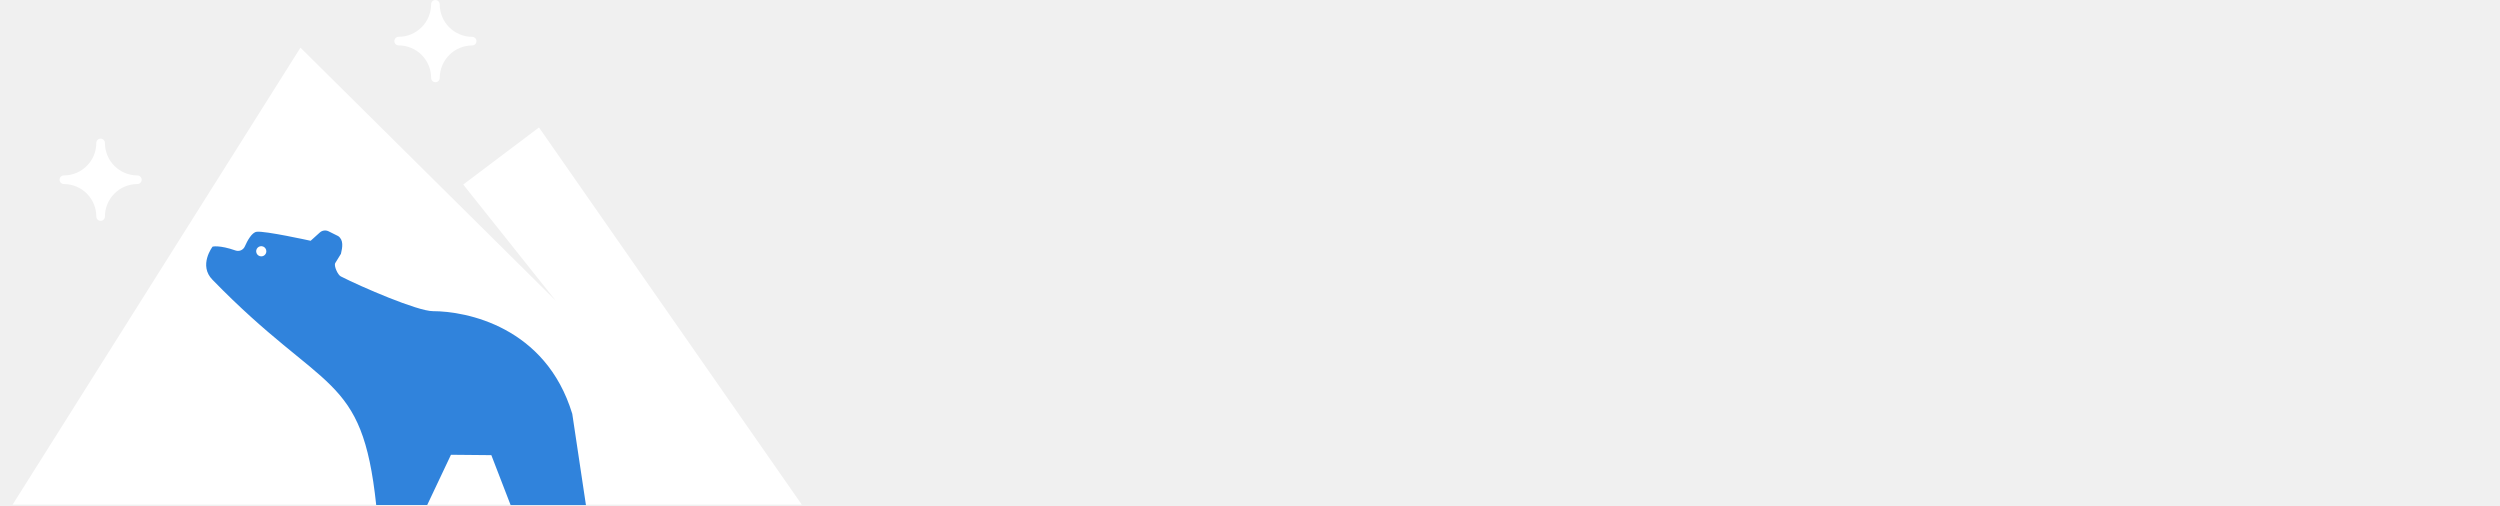
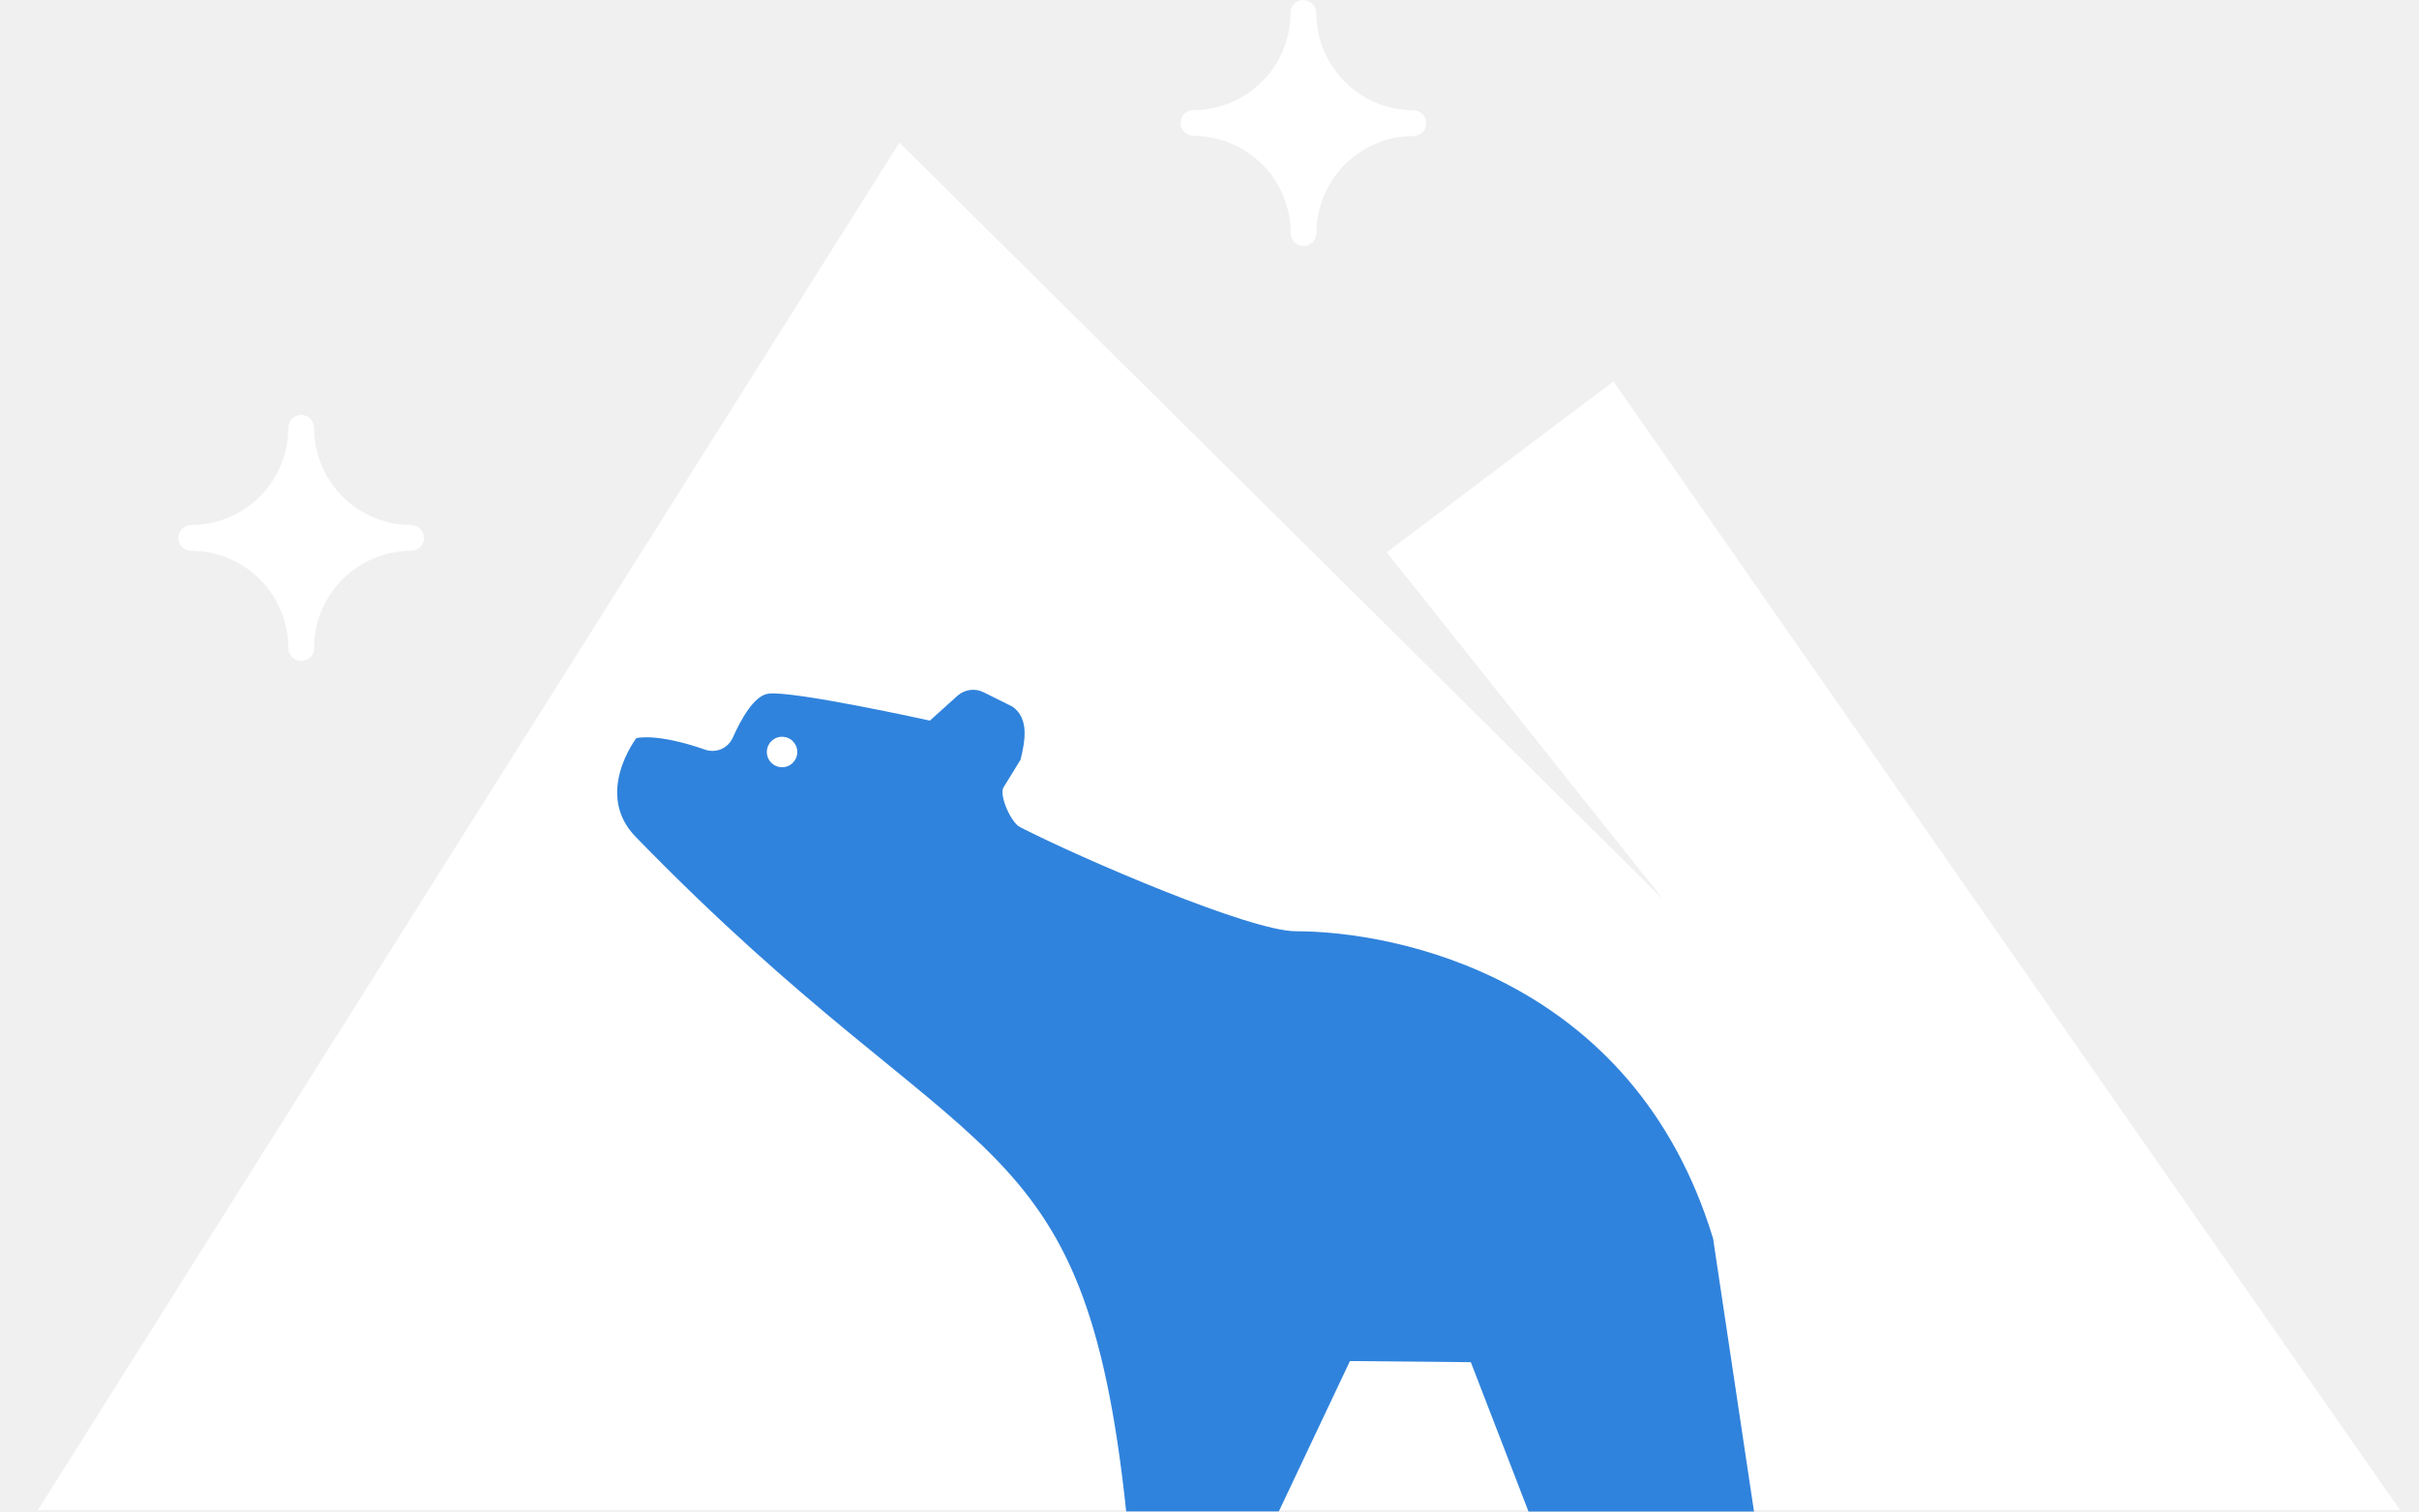
- <svg xmlns="http://www.w3.org/2000/svg" width="99" height="20" viewBox="0 0 99 20" fill="none">
+ <svg xmlns="http://www.w3.org/2000/svg" width="32" height="20" viewBox="0 0 32 20" fill="none">
  <path d="M3.979 8.659C3.957 8.659 3.935 8.65 3.919 8.634C3.903 8.618 3.894 8.596 3.894 8.574C3.894 8.21 3.749 7.861 3.492 7.603C3.235 7.346 2.886 7.202 2.523 7.202C2.5 7.202 2.478 7.193 2.462 7.177C2.446 7.161 2.438 7.139 2.438 7.116C2.438 7.094 2.446 7.072 2.462 7.056C2.478 7.04 2.5 7.031 2.523 7.031C2.886 7.031 3.234 6.886 3.491 6.629C3.747 6.372 3.892 6.023 3.892 5.66C3.892 5.637 3.901 5.615 3.917 5.599C3.933 5.583 3.955 5.574 3.978 5.574C4 5.574 4.022 5.583 4.038 5.599C4.054 5.615 4.063 5.637 4.063 5.66C4.063 6.023 4.208 6.372 4.464 6.629C4.721 6.886 5.069 7.031 5.432 7.031C5.444 7.031 5.455 7.033 5.465 7.038C5.475 7.042 5.485 7.048 5.493 7.056C5.5 7.064 5.507 7.073 5.511 7.084C5.515 7.094 5.518 7.105 5.518 7.116C5.518 7.128 5.515 7.139 5.511 7.149C5.507 7.159 5.5 7.169 5.493 7.177C5.485 7.185 5.475 7.191 5.465 7.195C5.455 7.199 5.444 7.202 5.432 7.202C5.069 7.202 4.721 7.347 4.464 7.604C4.208 7.861 4.063 8.21 4.063 8.573C4.063 8.596 4.054 8.617 4.039 8.633C4.023 8.649 4.002 8.659 3.979 8.659Z" fill="white" />
  <path d="M3.985 5.661C3.985 6.047 4.138 6.418 4.411 6.691C4.684 6.964 5.054 7.118 5.439 7.118C5.054 7.118 4.684 7.271 4.411 7.544C4.138 7.818 3.985 8.188 3.985 8.574C3.985 8.188 3.831 7.818 3.558 7.544C3.286 7.271 2.916 7.118 2.53 7.118C2.916 7.118 3.286 6.964 3.558 6.691C3.831 6.418 3.985 6.047 3.985 5.661ZM3.985 5.49C3.939 5.49 3.896 5.508 3.864 5.54C3.832 5.572 3.814 5.616 3.814 5.661C3.814 6.002 3.678 6.329 3.438 6.57C3.197 6.811 2.87 6.947 2.53 6.947C2.485 6.947 2.441 6.965 2.409 6.997C2.377 7.029 2.359 7.072 2.359 7.118C2.359 7.163 2.377 7.206 2.409 7.238C2.441 7.27 2.485 7.288 2.53 7.288C2.87 7.289 3.197 7.424 3.438 7.665C3.678 7.907 3.814 8.233 3.814 8.574C3.814 8.62 3.832 8.663 3.864 8.695C3.896 8.727 3.939 8.745 3.985 8.745C4.03 8.745 4.073 8.727 4.105 8.695C4.137 8.663 4.155 8.62 4.155 8.574C4.155 8.233 4.291 7.906 4.531 7.665C4.772 7.424 5.099 7.289 5.439 7.288C5.485 7.288 5.528 7.27 5.56 7.238C5.592 7.206 5.61 7.163 5.61 7.118C5.61 7.072 5.592 7.029 5.56 6.997C5.528 6.965 5.485 6.947 5.439 6.947C5.099 6.947 4.772 6.811 4.531 6.57C4.291 6.329 4.155 6.002 4.155 5.661C4.155 5.616 4.137 5.572 4.105 5.54C4.073 5.508 4.03 5.49 3.985 5.49Z" fill="white" />
  <path d="M17.243 3.17C17.221 3.17 17.199 3.161 17.183 3.145C17.167 3.129 17.158 3.108 17.158 3.085C17.157 2.722 17.013 2.373 16.756 2.116C16.5 1.859 16.151 1.714 15.788 1.714C15.766 1.714 15.744 1.705 15.728 1.689C15.712 1.673 15.703 1.651 15.703 1.628C15.703 1.606 15.712 1.584 15.728 1.568C15.744 1.552 15.766 1.543 15.788 1.543C16.151 1.543 16.5 1.398 16.756 1.141C17.013 0.884 17.158 0.535 17.158 0.171C17.158 0.16 17.16 0.149 17.164 0.139C17.169 0.128 17.175 0.119 17.183 0.111C17.191 0.103 17.2 0.097 17.21 0.092C17.221 0.088 17.232 0.086 17.243 0.086C17.254 0.086 17.265 0.088 17.276 0.092C17.286 0.097 17.295 0.103 17.303 0.111C17.311 0.119 17.317 0.128 17.322 0.139C17.326 0.149 17.328 0.16 17.328 0.171C17.329 0.535 17.473 0.884 17.73 1.141C17.987 1.398 18.335 1.543 18.698 1.543C18.721 1.543 18.742 1.552 18.758 1.568C18.774 1.584 18.783 1.606 18.783 1.628C18.783 1.651 18.774 1.673 18.758 1.689C18.742 1.705 18.721 1.714 18.698 1.714C18.335 1.714 17.987 1.859 17.73 2.116C17.473 2.373 17.329 2.722 17.328 3.085C17.328 3.108 17.319 3.129 17.303 3.145C17.287 3.161 17.266 3.17 17.243 3.17Z" fill="white" />
  <path d="M17.242 0.171C17.242 0.362 17.28 0.551 17.353 0.728C17.426 0.905 17.533 1.066 17.668 1.201C17.803 1.336 17.964 1.444 18.14 1.517C18.317 1.59 18.506 1.628 18.697 1.628C18.311 1.628 17.941 1.781 17.669 2.054C17.396 2.328 17.242 2.698 17.242 3.085C17.242 2.893 17.205 2.704 17.132 2.527C17.059 2.35 16.951 2.19 16.816 2.054C16.681 1.919 16.521 1.812 16.344 1.739C16.168 1.665 15.979 1.628 15.787 1.628C15.979 1.628 16.168 1.59 16.344 1.517C16.521 1.444 16.681 1.336 16.816 1.201C16.951 1.066 17.059 0.905 17.132 0.728C17.205 0.551 17.242 0.362 17.242 0.171ZM17.242 0C17.197 0 17.154 0.018 17.122 0.05C17.09 0.082 17.072 0.125 17.072 0.171C17.072 0.512 16.936 0.839 16.695 1.08C16.455 1.321 16.128 1.457 15.787 1.457C15.742 1.457 15.699 1.475 15.667 1.507C15.635 1.539 15.617 1.582 15.617 1.628C15.617 1.673 15.635 1.716 15.667 1.748C15.699 1.78 15.742 1.798 15.787 1.798C16.128 1.798 16.455 1.934 16.697 2.175C16.938 2.416 17.073 2.743 17.074 3.085C17.074 3.13 17.091 3.173 17.123 3.205C17.155 3.237 17.199 3.255 17.244 3.255C17.289 3.255 17.332 3.237 17.364 3.205C17.396 3.173 17.414 3.13 17.414 3.085C17.415 2.744 17.55 2.418 17.791 2.177C18.031 1.936 18.357 1.801 18.697 1.8C18.742 1.8 18.786 1.782 18.818 1.75C18.85 1.718 18.867 1.675 18.867 1.629C18.867 1.584 18.85 1.541 18.818 1.509C18.786 1.477 18.742 1.459 18.697 1.459C18.357 1.458 18.03 1.323 17.789 1.081C17.549 0.84 17.413 0.513 17.413 0.172C17.413 0.127 17.395 0.084 17.363 0.052C17.331 0.02 17.288 0.002 17.242 0.002V0Z" fill="white" />
  <path d="M31.75 19.982L21.344 5.047L18.344 7.308L22.008 11.908L11.898 1.887L0.5 19.982H31.75Z" fill="white" />
  <path d="M11.633 13.885C11.633 13.885 12.341 15.797 11.86 19.981H13.9C13.9 19.981 15.047 16.172 14.698 15.442C14.349 14.713 11.633 13.885 11.633 13.885Z" fill="url(#paint0_linear_168_69066)" />
  <path d="M22.662 16.389C21.61 12.925 18.453 12.322 17.142 12.322C16.538 12.322 14.309 11.362 13.493 10.944C13.379 10.886 13.223 10.546 13.27 10.427L13.501 10.051C13.564 9.791 13.612 9.505 13.394 9.35L13.012 9.16C12.956 9.132 12.893 9.121 12.831 9.13C12.769 9.138 12.711 9.165 12.665 9.207L12.301 9.535C12.301 9.535 10.477 9.132 10.16 9.179C9.975 9.207 9.802 9.515 9.691 9.767C9.66 9.832 9.607 9.883 9.541 9.912C9.475 9.94 9.401 9.943 9.333 9.921C8.682 9.693 8.418 9.767 8.418 9.767C8.418 9.767 7.847 10.51 8.418 11.082C12.839 15.63 14.338 14.723 14.898 19.999H16.917L17.858 18.009L19.457 18.024L20.22 20H23.203L22.662 16.389ZM10.346 10.152C10.306 10.152 10.267 10.14 10.234 10.118C10.201 10.096 10.175 10.065 10.16 10.028C10.144 9.991 10.14 9.95 10.148 9.911C10.156 9.872 10.175 9.836 10.203 9.808C10.232 9.779 10.267 9.76 10.306 9.752C10.346 9.745 10.386 9.749 10.423 9.764C10.46 9.779 10.491 9.805 10.513 9.838C10.536 9.871 10.547 9.911 10.547 9.95C10.547 10.004 10.526 10.055 10.488 10.093C10.451 10.131 10.399 10.152 10.346 10.152Z" fill="#3083DC" />
</svg>
